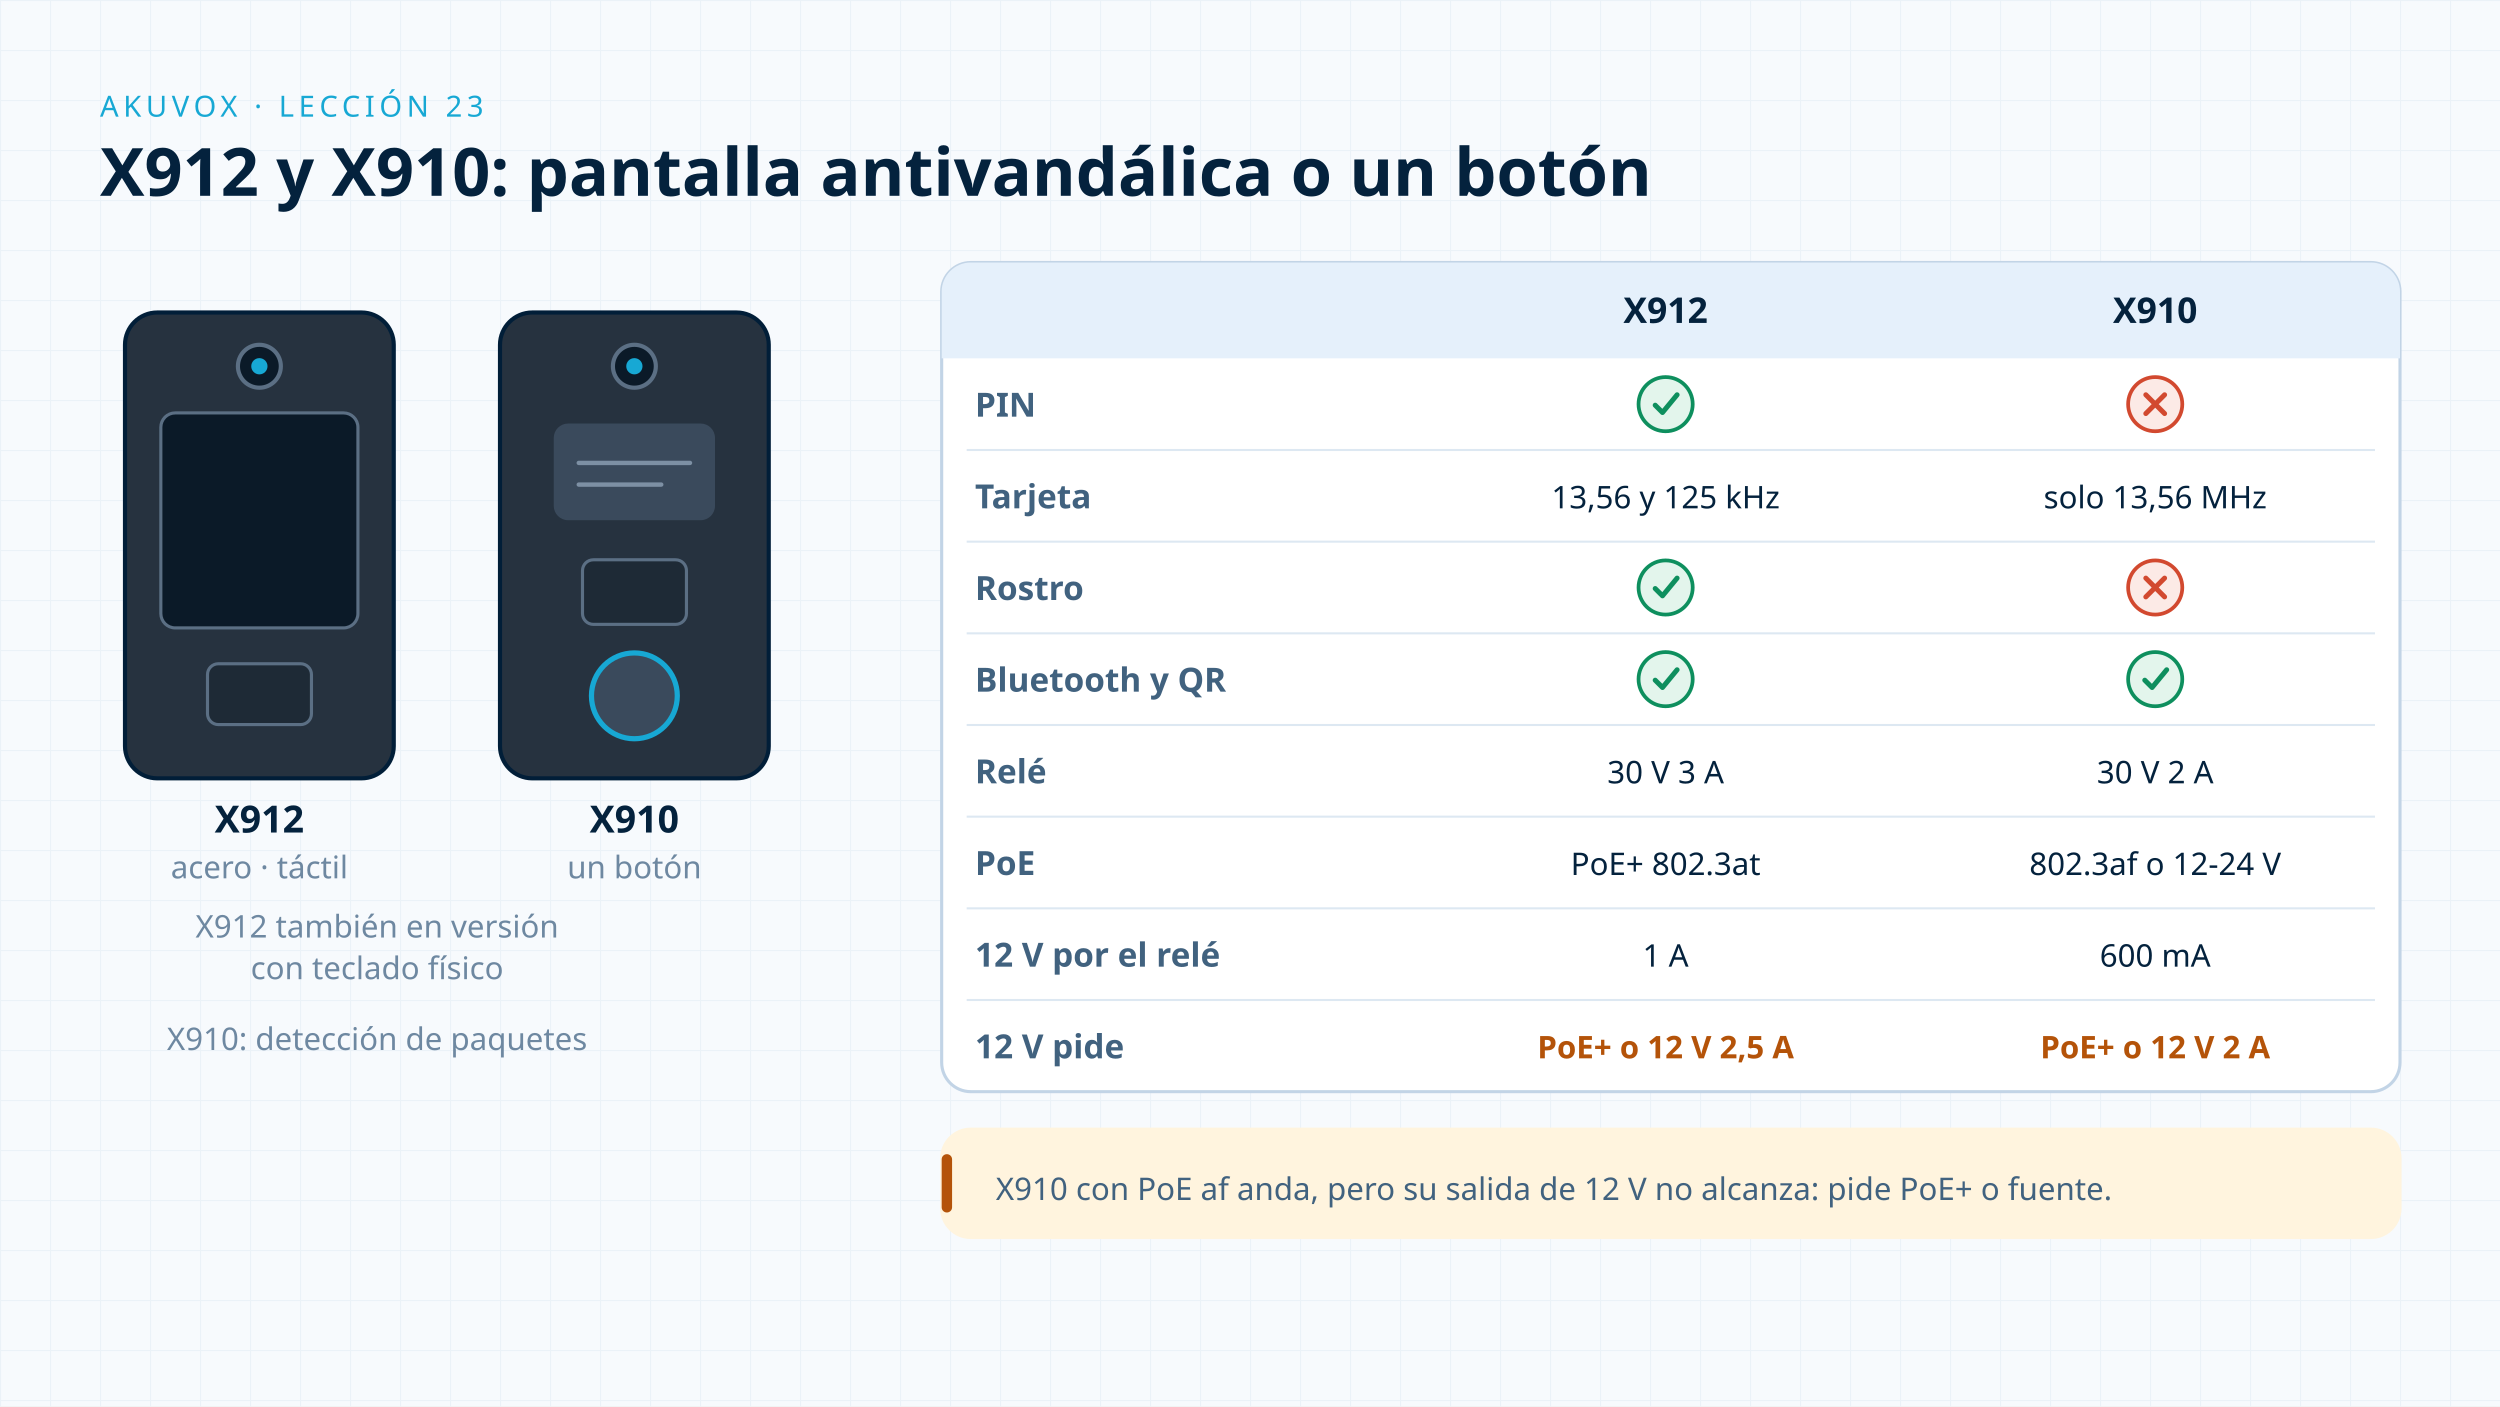
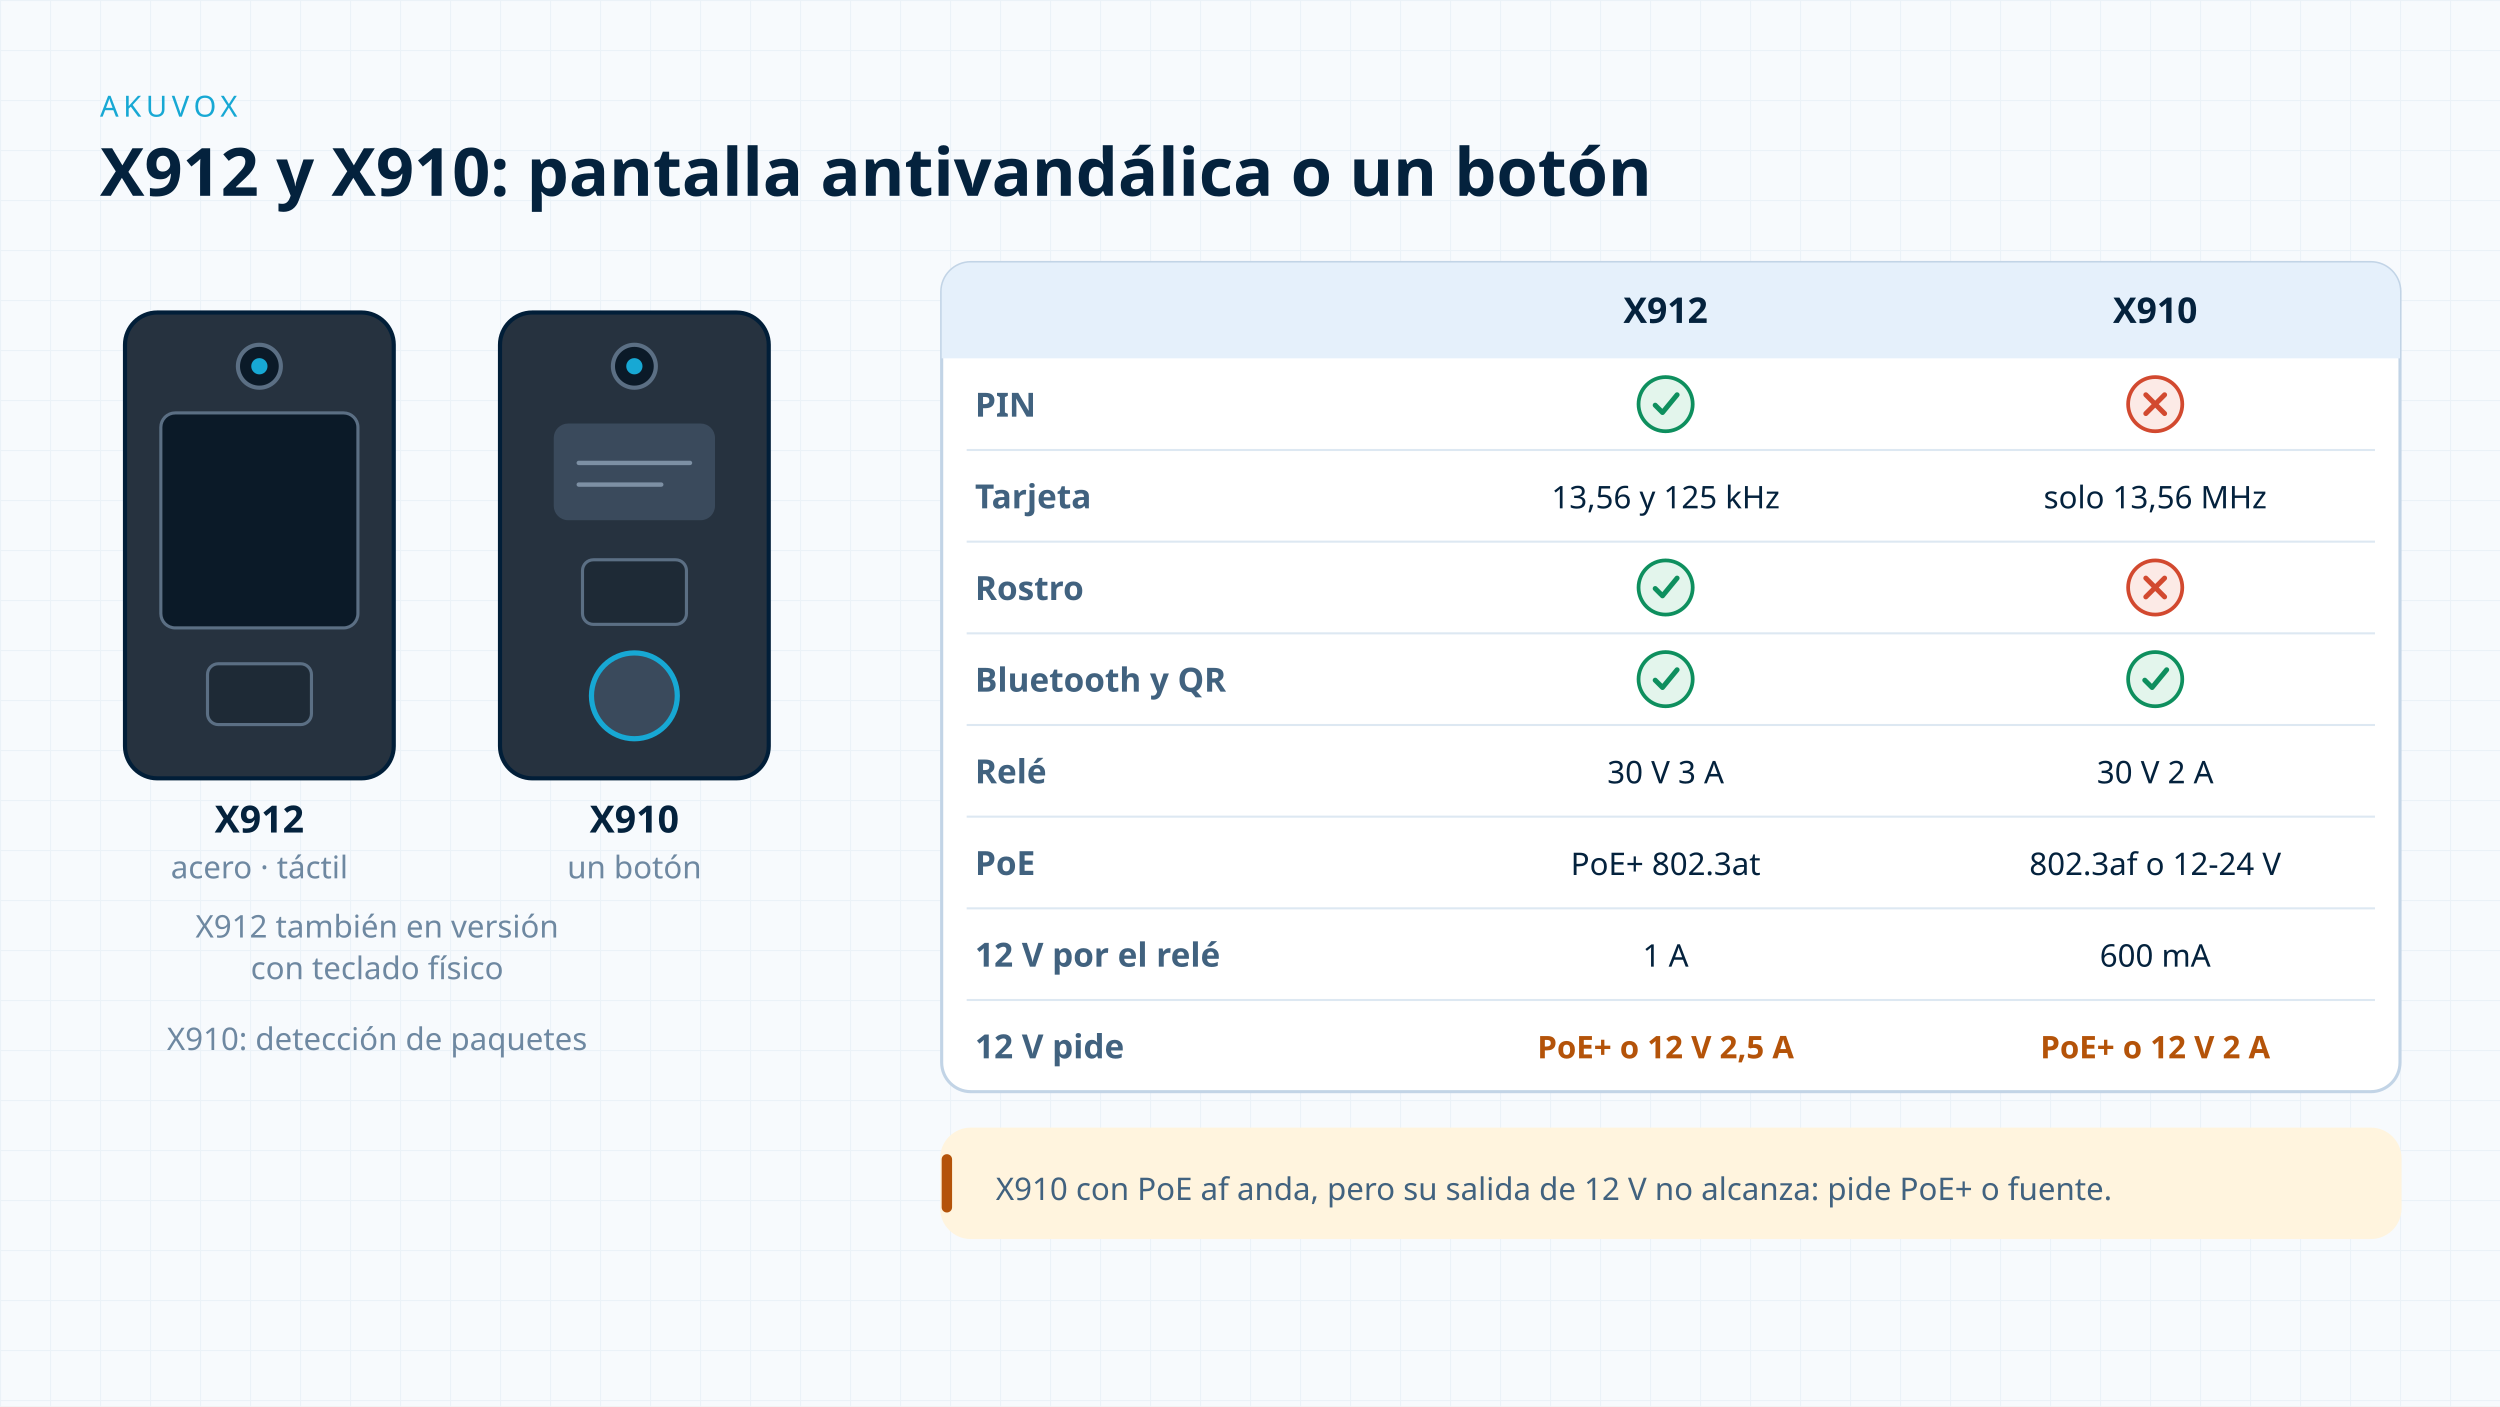
<svg xmlns="http://www.w3.org/2000/svg" viewBox="0 0 1200 675" width="1200" height="675" role="img">
  <defs>
    <marker id="a-blue" viewBox="0 0 10 10" refX="8" refY="5" markerWidth="7" markerHeight="7" orient="auto-start-reverse">
      <path d="M0 0L10 5L0 10z" fill="#0A63B8" />
    </marker>
    <marker id="a-cyan" viewBox="0 0 10 10" refX="8" refY="5" markerWidth="7" markerHeight="7" orient="auto-start-reverse">
      <path d="M0 0L10 5L0 10z" fill="#17A8D4" />
    </marker>
    <marker id="a-gray" viewBox="0 0 10 10" refX="8" refY="5" markerWidth="7" markerHeight="7" orient="auto-start-reverse">
      <path d="M0 0L10 5L0 10z" fill="#6E88A1" />
    </marker>
    <marker id="a-ok" viewBox="0 0 10 10" refX="8" refY="5" markerWidth="7" markerHeight="7" orient="auto-start-reverse">
      <path d="M0 0L10 5L0 10z" fill="#0E8F5E" />
    </marker>
    <marker id="a-alert" viewBox="0 0 10 10" refX="8" refY="5" markerWidth="7" markerHeight="7" orient="auto-start-reverse">
      <path d="M0 0L10 5L0 10z" fill="#D2492F" />
    </marker>
    <pattern id="grid" width="24" height="24" patternUnits="userSpaceOnUse">
      <path d="M24 0H0V24" fill="none" stroke="#E6EEF6" stroke-width="1" />
    </pattern>
  </defs>
  <rect width="1200" height="675" fill="#F7FAFD" />
  <rect width="1200" height="675" fill="url(#grid)" opacity=".7" />
-   <text x="48.0" y="56.0" font-family="JetBrains Mono" font-size="14" font-weight="500" fill="#17A8D4" text-anchor="start" letter-spacing="2.2">AKUVOX · LECCIÓN 23</text>
+   <text x="48.0" y="56.0" font-family="JetBrains Mono" font-size="14" font-weight="500" fill="#17A8D4" text-anchor="start" letter-spacing="2.2">AKUVOX</text>
  <text x="48.0" y="94.0" font-family="Familjen Grotesk" font-size="32" font-weight="600" fill="#04223D" text-anchor="start">X912 y X910: pantalla antivandálica o un botón</text>
  <style>text{font-variant-ligatures:none;font-feature-settings:'liga' 0,'calt' 0}</style>
  <rect x="60.0" y="150.0" width="129.0" height="223.6" rx="15.5" fill="#26323F" stroke="#011E38" stroke-width="2" />
  <circle cx="124.5" cy="175.8" r="10.3" fill="#0B1A28" stroke="#5B6F84" stroke-width="2" />
  <circle cx="124.5" cy="175.8" r="3.9" fill="#17A8D4" />
  <rect x="77.2" y="198.2" width="94.6" height="103.2" rx="6.9" fill="#0B1A28" stroke="#5B6F84" stroke-width="1.5" />
  <rect x="99.6" y="318.6" width="49.9" height="29.2" rx="5.2" fill="#1E2A36" stroke="#5B6F84" stroke-width="1.5" />
  <text x="124.5" y="399.6" font-family="Instrument Sans" font-size="18" font-weight="600" fill="#04223D" text-anchor="middle">X912</text>
  <text x="124.5" y="421.6" font-family="JetBrains Mono" font-size="15" font-weight="400" fill="#6E88A1" text-anchor="middle">acero · táctil</text>
  <rect x="240.0" y="150.0" width="129.0" height="223.6" rx="15.5" fill="#26323F" stroke="#011E38" stroke-width="2" />
  <circle cx="304.5" cy="175.8" r="10.3" fill="#0B1A28" stroke="#5B6F84" stroke-width="2" />
  <circle cx="304.5" cy="175.8" r="3.9" fill="#17A8D4" />
  <rect x="265.8" y="203.3" width="77.4" height="46.4" rx="6.9" fill="#3A4A5C" />
  <path d="M277.8 222.2H331.2M277.8 232.6H317.4" stroke="#7D90A4" stroke-width="2.1" stroke-linecap="round" />
  <rect x="279.6" y="268.7" width="49.9" height="31.0" rx="5.2" fill="#1E2A36" stroke="#5B6F84" stroke-width="1.5" />
  <circle cx="304.5" cy="334.0" r="20.6" fill="#3A4A5C" stroke="#17A8D4" stroke-width="2.5" />
  <text x="304.5" y="399.6" font-family="Instrument Sans" font-size="18" font-weight="600" fill="#04223D" text-anchor="middle">X910</text>
  <text x="304.5" y="421.6" font-family="JetBrains Mono" font-size="15" font-weight="400" fill="#6E88A1" text-anchor="middle">un botón</text>
  <text x="181.0" y="450.0" font-family="Instrument Sans" font-size="15" font-weight="400" fill="#6E88A1" text-anchor="middle">X912 también en versión</text>
  <text x="181.0" y="470.0" font-family="Instrument Sans" font-size="15" font-weight="400" fill="#6E88A1" text-anchor="middle">con teclado físico</text>
  <text x="181.0" y="504.0" font-family="Instrument Sans" font-size="15" font-weight="400" fill="#6E88A1" text-anchor="middle">X910: detección de paquetes</text>
  <rect x="452" y="126" width="700" height="398" rx="14" fill="#FFFFFF" stroke="#C2D4E6" stroke-width="1.5" />
  <path d="M452 140a14 14 0 0 1 14 -14h672a14 14 0 0 1 14 14v32h-700z" fill="#E5F0FB" />
  <text x="799.5" y="155.0" font-family="Instrument Sans" font-size="17" font-weight="700" fill="#04223D" text-anchor="middle">X912</text>
  <text x="1034.5" y="155.0" font-family="Instrument Sans" font-size="17" font-weight="700" fill="#04223D" text-anchor="middle">X910</text>
  <text x="468.0" y="200.0" font-family="Instrument Sans" font-size="16" font-weight="600" fill="#41627F" text-anchor="start">PIN</text>
  <circle cx="799.5" cy="194.0" r="13" fill="#E3F5EC" stroke="#0E8F5E" stroke-width="1.8" />
  <path transform="translate(799.5 194.0)" d="M-5 0.5l3.5 3.5L5.5-4.5" fill="none" stroke="#0E8F5E" stroke-width="2.4" stroke-linecap="round" stroke-linejoin="round" />
  <circle cx="1034.5" cy="194.0" r="13" fill="#FCEAE6" stroke="#D2492F" stroke-width="1.8" />
  <path transform="translate(1034.5 194.0)" d="M-4.5-4.5l9 9M4.5-4.5l-9 9" fill="none" stroke="#D2492F" stroke-width="2.4" stroke-linecap="round" stroke-linejoin="round" />
  <path d="M464 216H1140" stroke="#DDE8F2" stroke-width="1" />
  <text x="468.0" y="244.0" font-family="Instrument Sans" font-size="16" font-weight="600" fill="#41627F" text-anchor="start">Tarjeta</text>
  <text x="799.5" y="244.0" font-family="JetBrains Mono" font-size="15" font-weight="500" fill="#04223D" text-anchor="middle">13,56 y 125 kHz</text>
  <text x="1034.5" y="244.0" font-family="JetBrains Mono" font-size="15" font-weight="500" fill="#04223D" text-anchor="middle">solo 13,56 MHz</text>
  <path d="M464 260H1140" stroke="#DDE8F2" stroke-width="1" />
  <text x="468.0" y="288.0" font-family="Instrument Sans" font-size="16" font-weight="600" fill="#41627F" text-anchor="start">Rostro</text>
  <circle cx="799.5" cy="282.0" r="13" fill="#E3F5EC" stroke="#0E8F5E" stroke-width="1.8" />
  <path transform="translate(799.5 282.0)" d="M-5 0.5l3.5 3.5L5.5-4.5" fill="none" stroke="#0E8F5E" stroke-width="2.4" stroke-linecap="round" stroke-linejoin="round" />
  <circle cx="1034.5" cy="282.0" r="13" fill="#FCEAE6" stroke="#D2492F" stroke-width="1.8" />
  <path transform="translate(1034.5 282.0)" d="M-4.5-4.5l9 9M4.5-4.5l-9 9" fill="none" stroke="#D2492F" stroke-width="2.4" stroke-linecap="round" stroke-linejoin="round" />
  <path d="M464 304H1140" stroke="#DDE8F2" stroke-width="1" />
  <text x="468.0" y="332.0" font-family="Instrument Sans" font-size="16" font-weight="600" fill="#41627F" text-anchor="start">Bluetooth y QR</text>
  <circle cx="799.5" cy="326.0" r="13" fill="#E3F5EC" stroke="#0E8F5E" stroke-width="1.8" />
  <path transform="translate(799.5 326.0)" d="M-5 0.5l3.5 3.5L5.5-4.5" fill="none" stroke="#0E8F5E" stroke-width="2.4" stroke-linecap="round" stroke-linejoin="round" />
  <circle cx="1034.5" cy="326.0" r="13" fill="#E3F5EC" stroke="#0E8F5E" stroke-width="1.8" />
  <path transform="translate(1034.5 326.0)" d="M-5 0.5l3.5 3.5L5.5-4.5" fill="none" stroke="#0E8F5E" stroke-width="2.4" stroke-linecap="round" stroke-linejoin="round" />
  <path d="M464 348H1140" stroke="#DDE8F2" stroke-width="1" />
  <text x="468.0" y="376.0" font-family="Instrument Sans" font-size="16" font-weight="600" fill="#41627F" text-anchor="start">Relé</text>
  <text x="799.5" y="376.0" font-family="JetBrains Mono" font-size="15" font-weight="500" fill="#04223D" text-anchor="middle">30 V 3 A</text>
  <text x="1034.5" y="376.0" font-family="JetBrains Mono" font-size="15" font-weight="500" fill="#04223D" text-anchor="middle">30 V 2 A</text>
  <path d="M464 392H1140" stroke="#DDE8F2" stroke-width="1" />
  <text x="468.0" y="420.0" font-family="Instrument Sans" font-size="16" font-weight="600" fill="#41627F" text-anchor="start">PoE</text>
  <text x="799.5" y="420.0" font-family="JetBrains Mono" font-size="15" font-weight="500" fill="#04223D" text-anchor="middle">PoE+ 802.3at</text>
  <text x="1034.5" y="420.0" font-family="JetBrains Mono" font-size="15" font-weight="500" fill="#04223D" text-anchor="middle">802.3af o 12-24 V</text>
  <path d="M464 436H1140" stroke="#DDE8F2" stroke-width="1" />
  <text x="468.0" y="464.0" font-family="Instrument Sans" font-size="16" font-weight="600" fill="#41627F" text-anchor="start">12 V por el relé</text>
  <text x="799.5" y="464.0" font-family="JetBrains Mono" font-size="15" font-weight="500" fill="#04223D" text-anchor="middle">1 A</text>
  <text x="1034.5" y="464.0" font-family="JetBrains Mono" font-size="15" font-weight="500" fill="#04223D" text-anchor="middle">600 mA</text>
  <path d="M464 480H1140" stroke="#DDE8F2" stroke-width="1" />
  <text x="468.0" y="508.0" font-family="Instrument Sans" font-size="16" font-weight="600" fill="#41627F" text-anchor="start">12 V pide</text>
  <text x="799.5" y="508.0" font-family="JetBrains Mono" font-size="15" font-weight="600" fill="#B45309" text-anchor="middle">PoE+ o 12 V 2,5 A</text>
  <text x="1034.5" y="508.0" font-family="JetBrains Mono" font-size="15" font-weight="600" fill="#B45309" text-anchor="middle">PoE+ o 12 V 2 A</text>
  <rect x="452" y="542" width="700" height="52" rx="14" fill="#FFF4DE" stroke="#FFF4DE" stroke-width="1.5" />
  <rect x="452" y="554" width="5" height="28" rx="2.5" fill="#B45309" />
  <text x="478.0" y="576.0" font-family="Instrument Sans" font-size="15" font-weight="400" fill="#41627F" text-anchor="start">
    <tspan x="478.0" dy="0.0">X910 con PoE af anda, pero su salida de 12 V no alcanza: pide PoE+ o fuente.</tspan>
  </text>
</svg>
